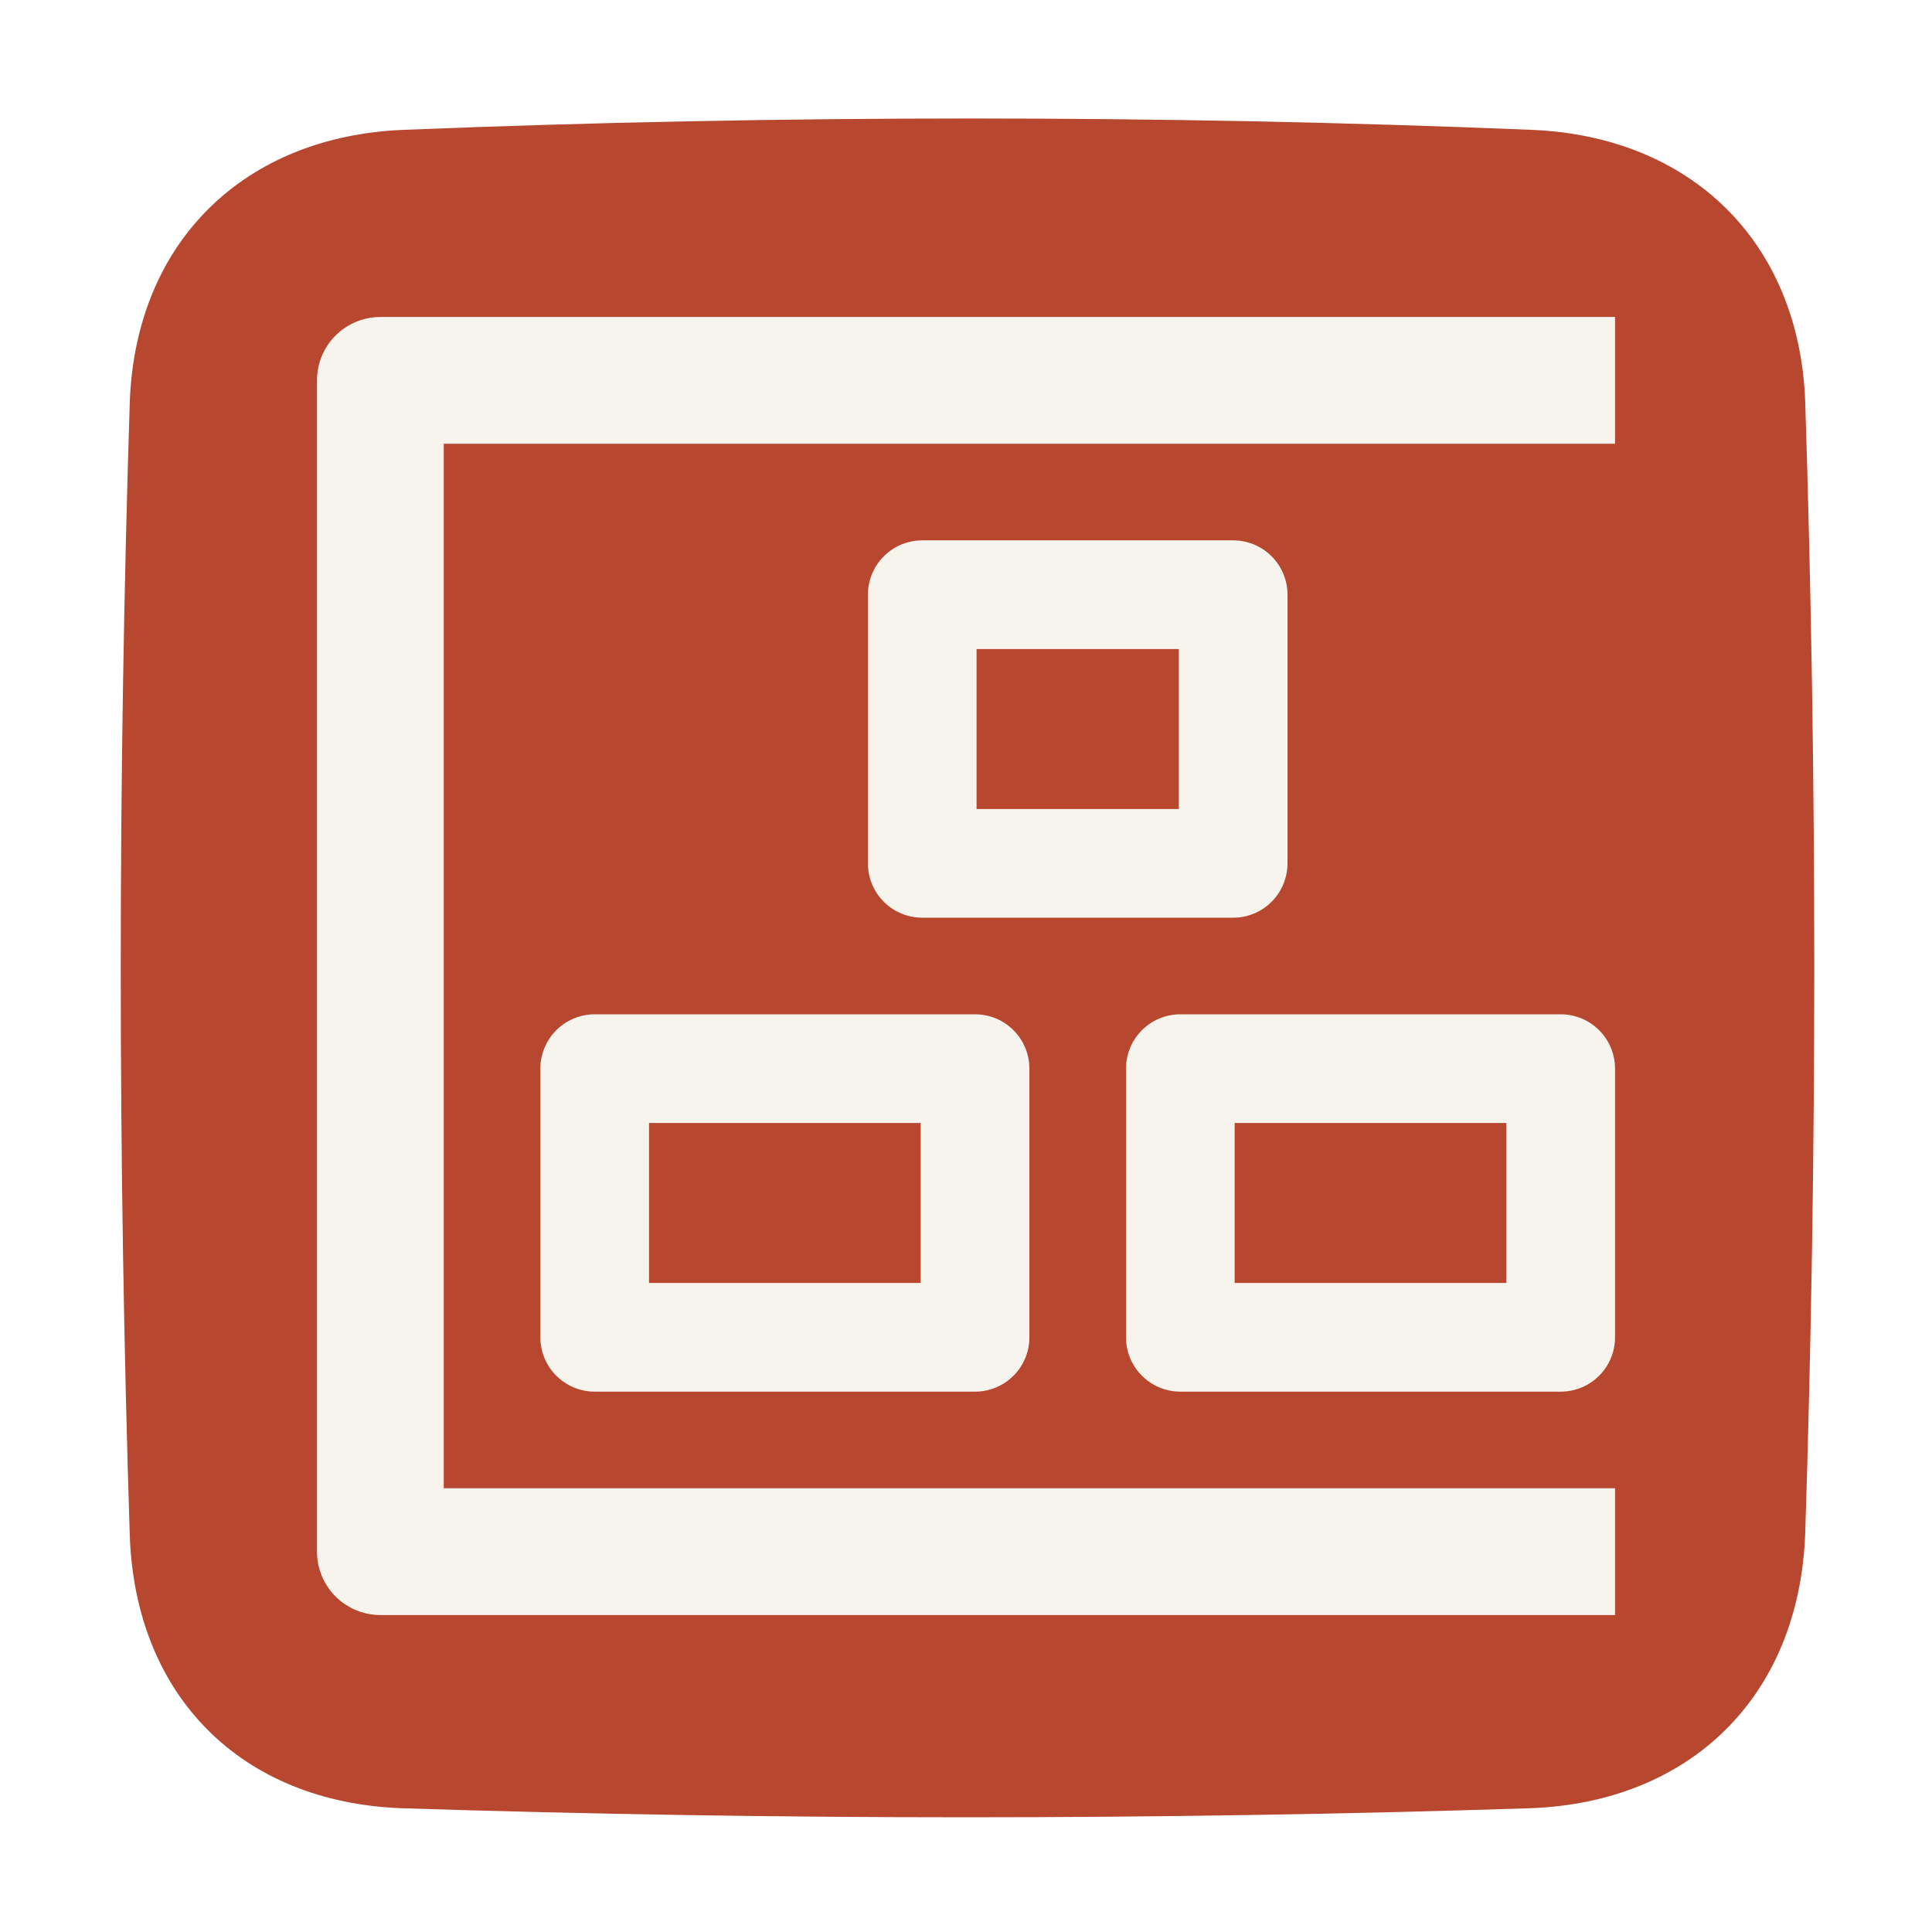
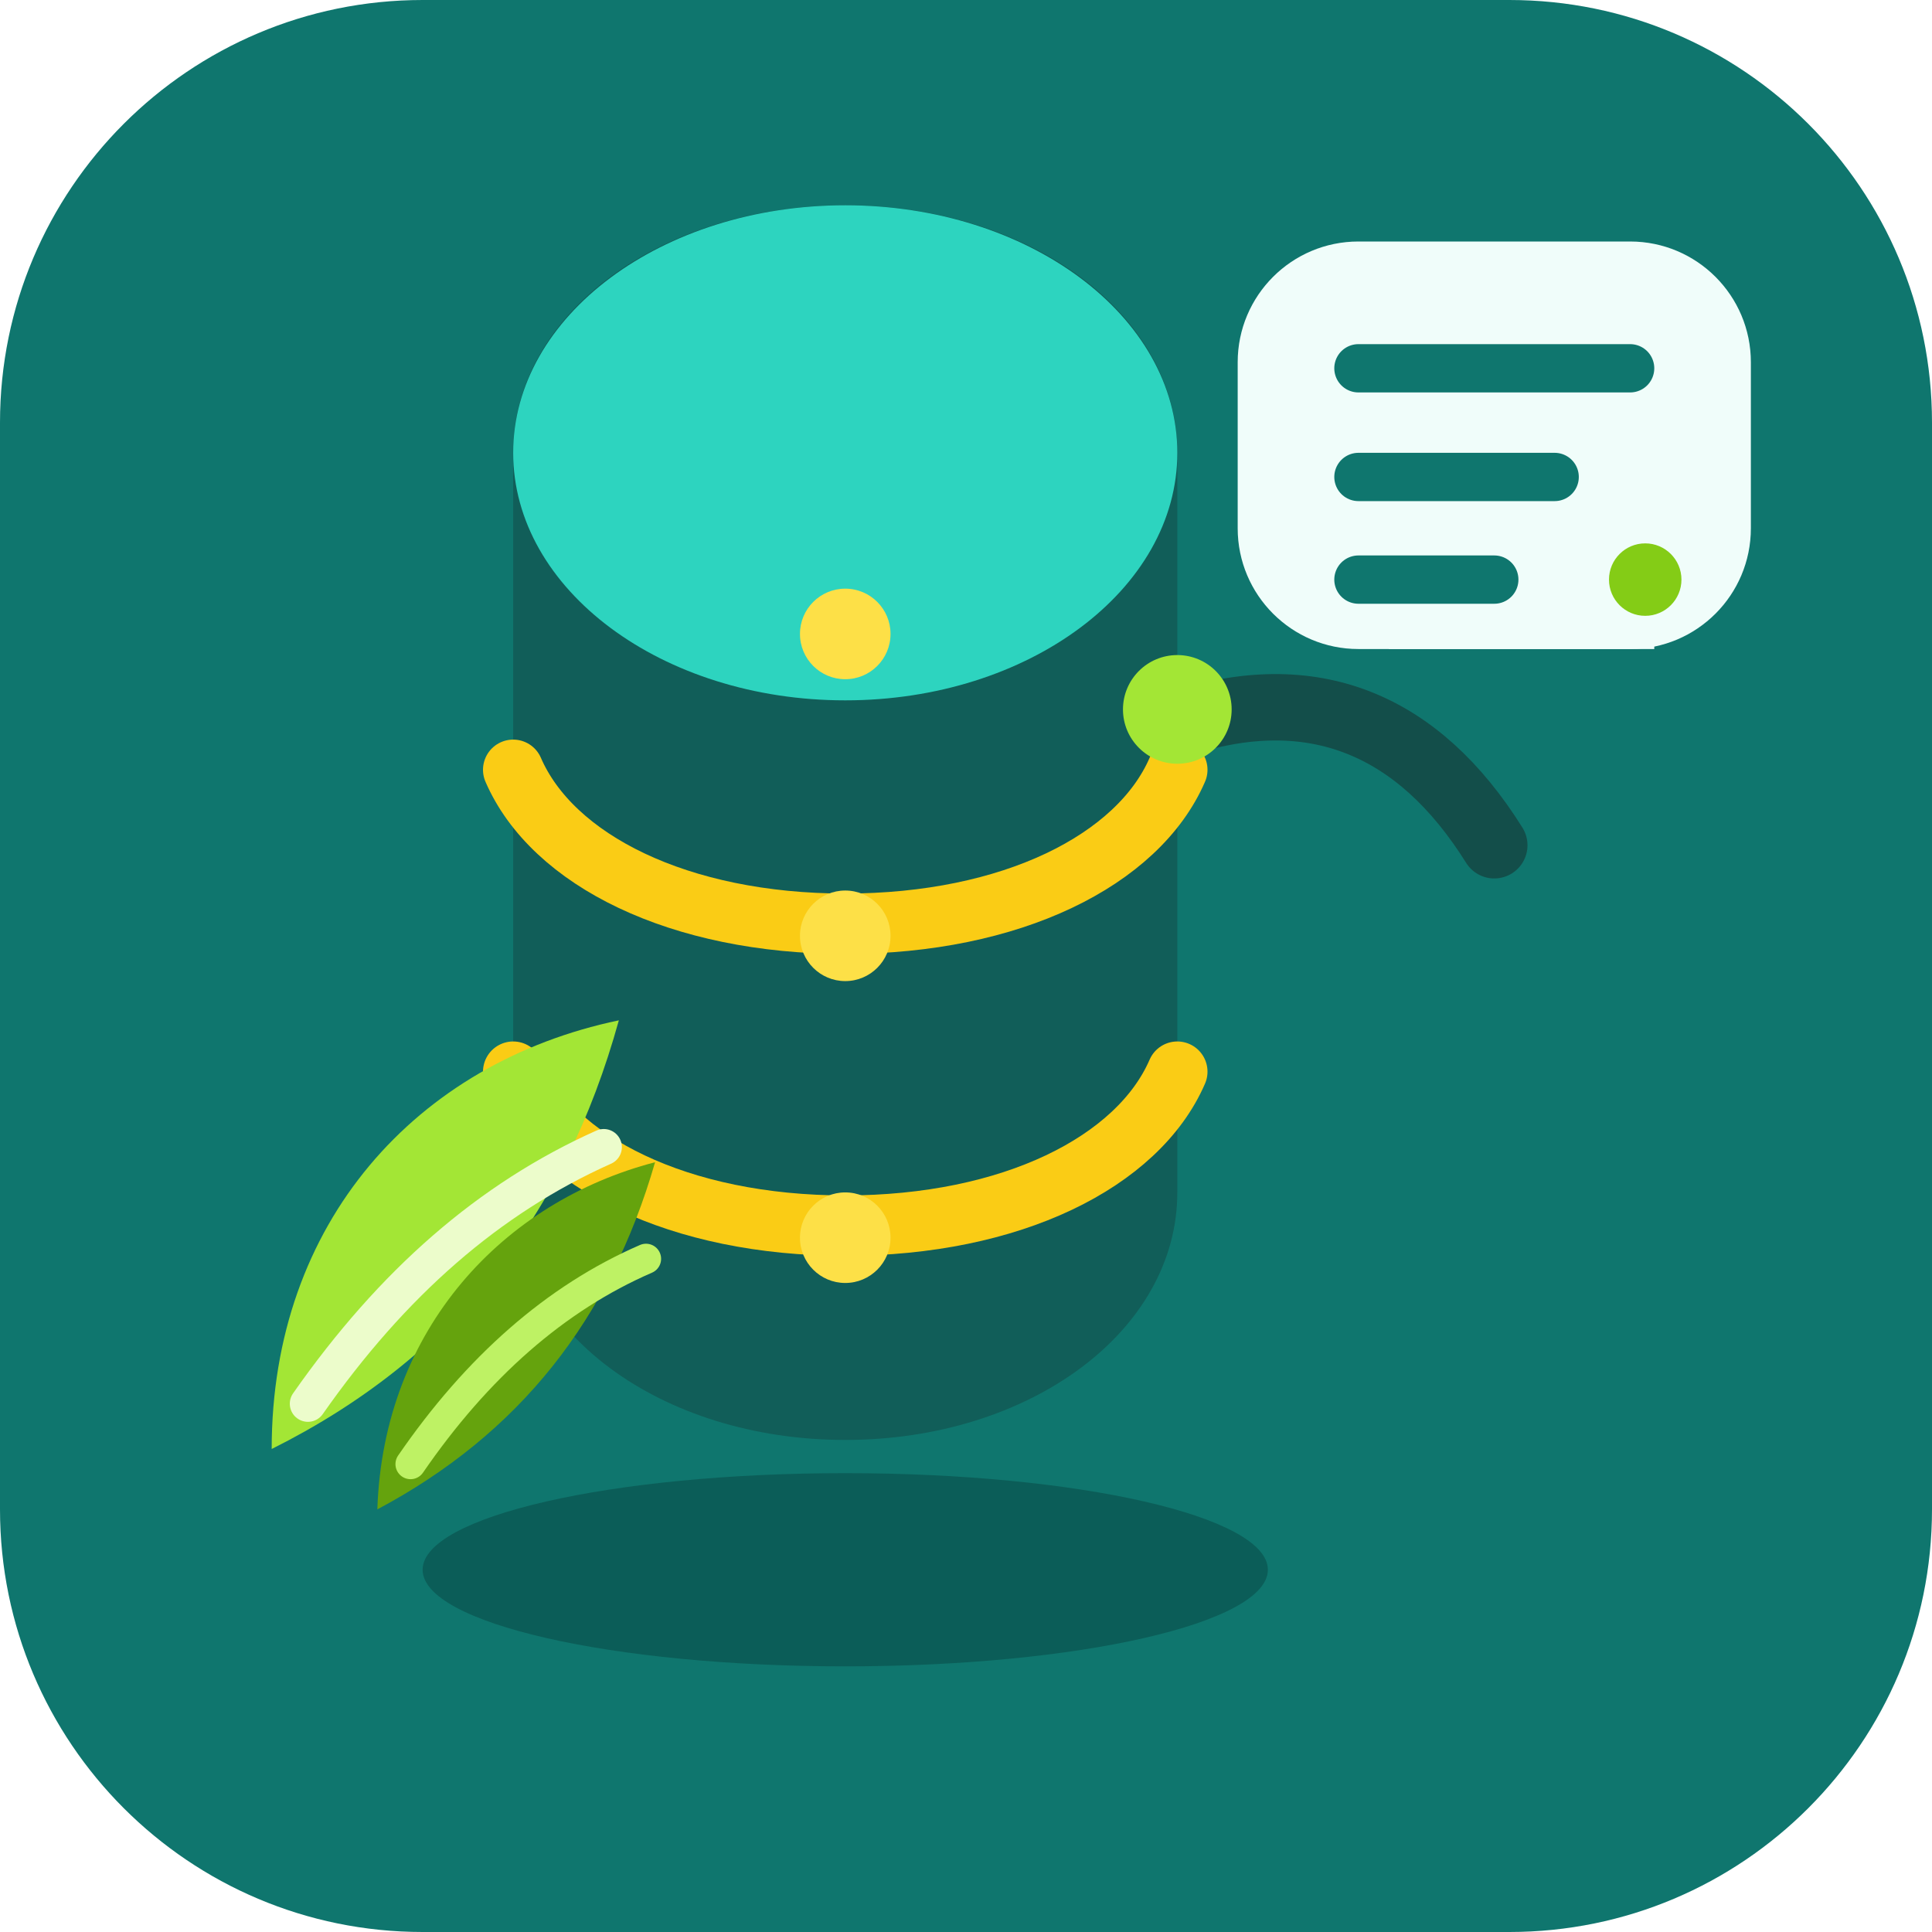
- <svg xmlns="http://www.w3.org/2000/svg" viewBox="0 0 64 64" role="img" aria-label="Ecoku">
-   <path fill="#b8472f" d="M13.4 4.3C25.8 3.8 38.6 3.8 50.7 4.3c5.3.2 8.9 3.7 9.1 9 .4 12.5.4 25 0 37.5-.2 5.4-3.8 8.9-9.1 9.1-12.4.4-25 .4-37.4 0-5.3-.2-8.8-3.7-9-9-.4-12.5-.4-25.1 0-37.6.2-5.3 3.8-8.8 9.1-9Z" />
-   <path d="M53.5 12.6H12.6v38.8h40.9" fill="none" stroke="#f7f4ee" stroke-width="4.2" stroke-linejoin="round" />
-   <g fill="none" stroke="#f7f4ee" stroke-width="3.6" stroke-linejoin="round">
-     <rect x="30.55" y="19.7" width="10.3" height="8.9" />
-     <rect x="19.7" y="35.4" width="12.6" height="8.9" />
-     <rect x="39.1" y="35.4" width="12.6" height="8.9" />
-   </g>
+ <svg xmlns="http://www.w3.org/2000/svg" viewBox="0 0 64 64" fill="none">
+   <rect width="64" height="64" rx="14" fill="#0f766e" />
+   <ellipse cx="28" cy="52" rx="14" ry="3.2" fill="#042f2e" opacity="0.35" />
+   <path d="M17 15c0-4.6 4.9-8.2 11-8.2s11 3.6 11 8.2v24.5c0 4.6-4.9 8.2-11 8.2s-11-3.6-11-8.2V15z" fill="#115e59" />
+   <ellipse cx="28" cy="15" rx="11" ry="8.2" fill="#2dd4bf" />
+   <path d="M17 25.5c1.3 3 5.5 5.1 11 5.1s9.7-2.1 11-5.1" stroke="#facc15" stroke-width="2" stroke-linecap="round" />
+   <path d="M17 35.5c1.3 3 5.5 5.1 11 5.1s9.7-2.1 11-5.1" stroke="#facc15" stroke-width="2" stroke-linecap="round" />
+   <circle cx="28" cy="21" r="1.5" fill="#fde047" />
+   <circle cx="28" cy="31" r="1.5" fill="#fde047" />
+   <circle cx="28" cy="41" r="1.5" fill="#fde047" />
+   <path d="M9 48c0-7.5 4.8-12.8 11.5-14.2-1.8 6.5-5.5 11.2-11.5 14.2z" fill="#a3e635" />
+   <path d="M10.2 46.5c2.8-4 6-6.8 9.8-8.5" stroke="#ecfccb" stroke-width="1.2" stroke-linecap="round" />
+   <path d="M12.5 50c.2-6 4.2-10.2 9.2-11.5-1.5 5.2-4.5 9-9.2 11.5z" fill="#65a30d" />
+   <path d="M13.6 48.5c2.2-3.2 4.8-5.5 7.8-6.8" stroke="#bef264" stroke-width="1" stroke-linecap="round" />
+   <path d="M39 24c4.5-1.5 8 0 10.5 4" stroke="#134e4a" stroke-width="2.2" stroke-linecap="round" />
+   <circle cx="39" cy="23.5" r="1.8" fill="#a3e635" />
+   <rect x="41" y="8" width="17" height="13.5" rx="4" fill="#f0fdfa" />
+   <path d="M46 21.5l2.8-3.5h4.2c1 0 1.8.8 1.8 1.8v1.7H46z" fill="#f0fdfa" />
+   <path d="M45 12.2h9M45 15.8h6.5M45 19.2h4.5" stroke="#0f766e" stroke-width="1.6" stroke-linecap="round" />
+   <circle cx="54.5" cy="19.2" r="1.2" fill="#84cc16" />
</svg>
